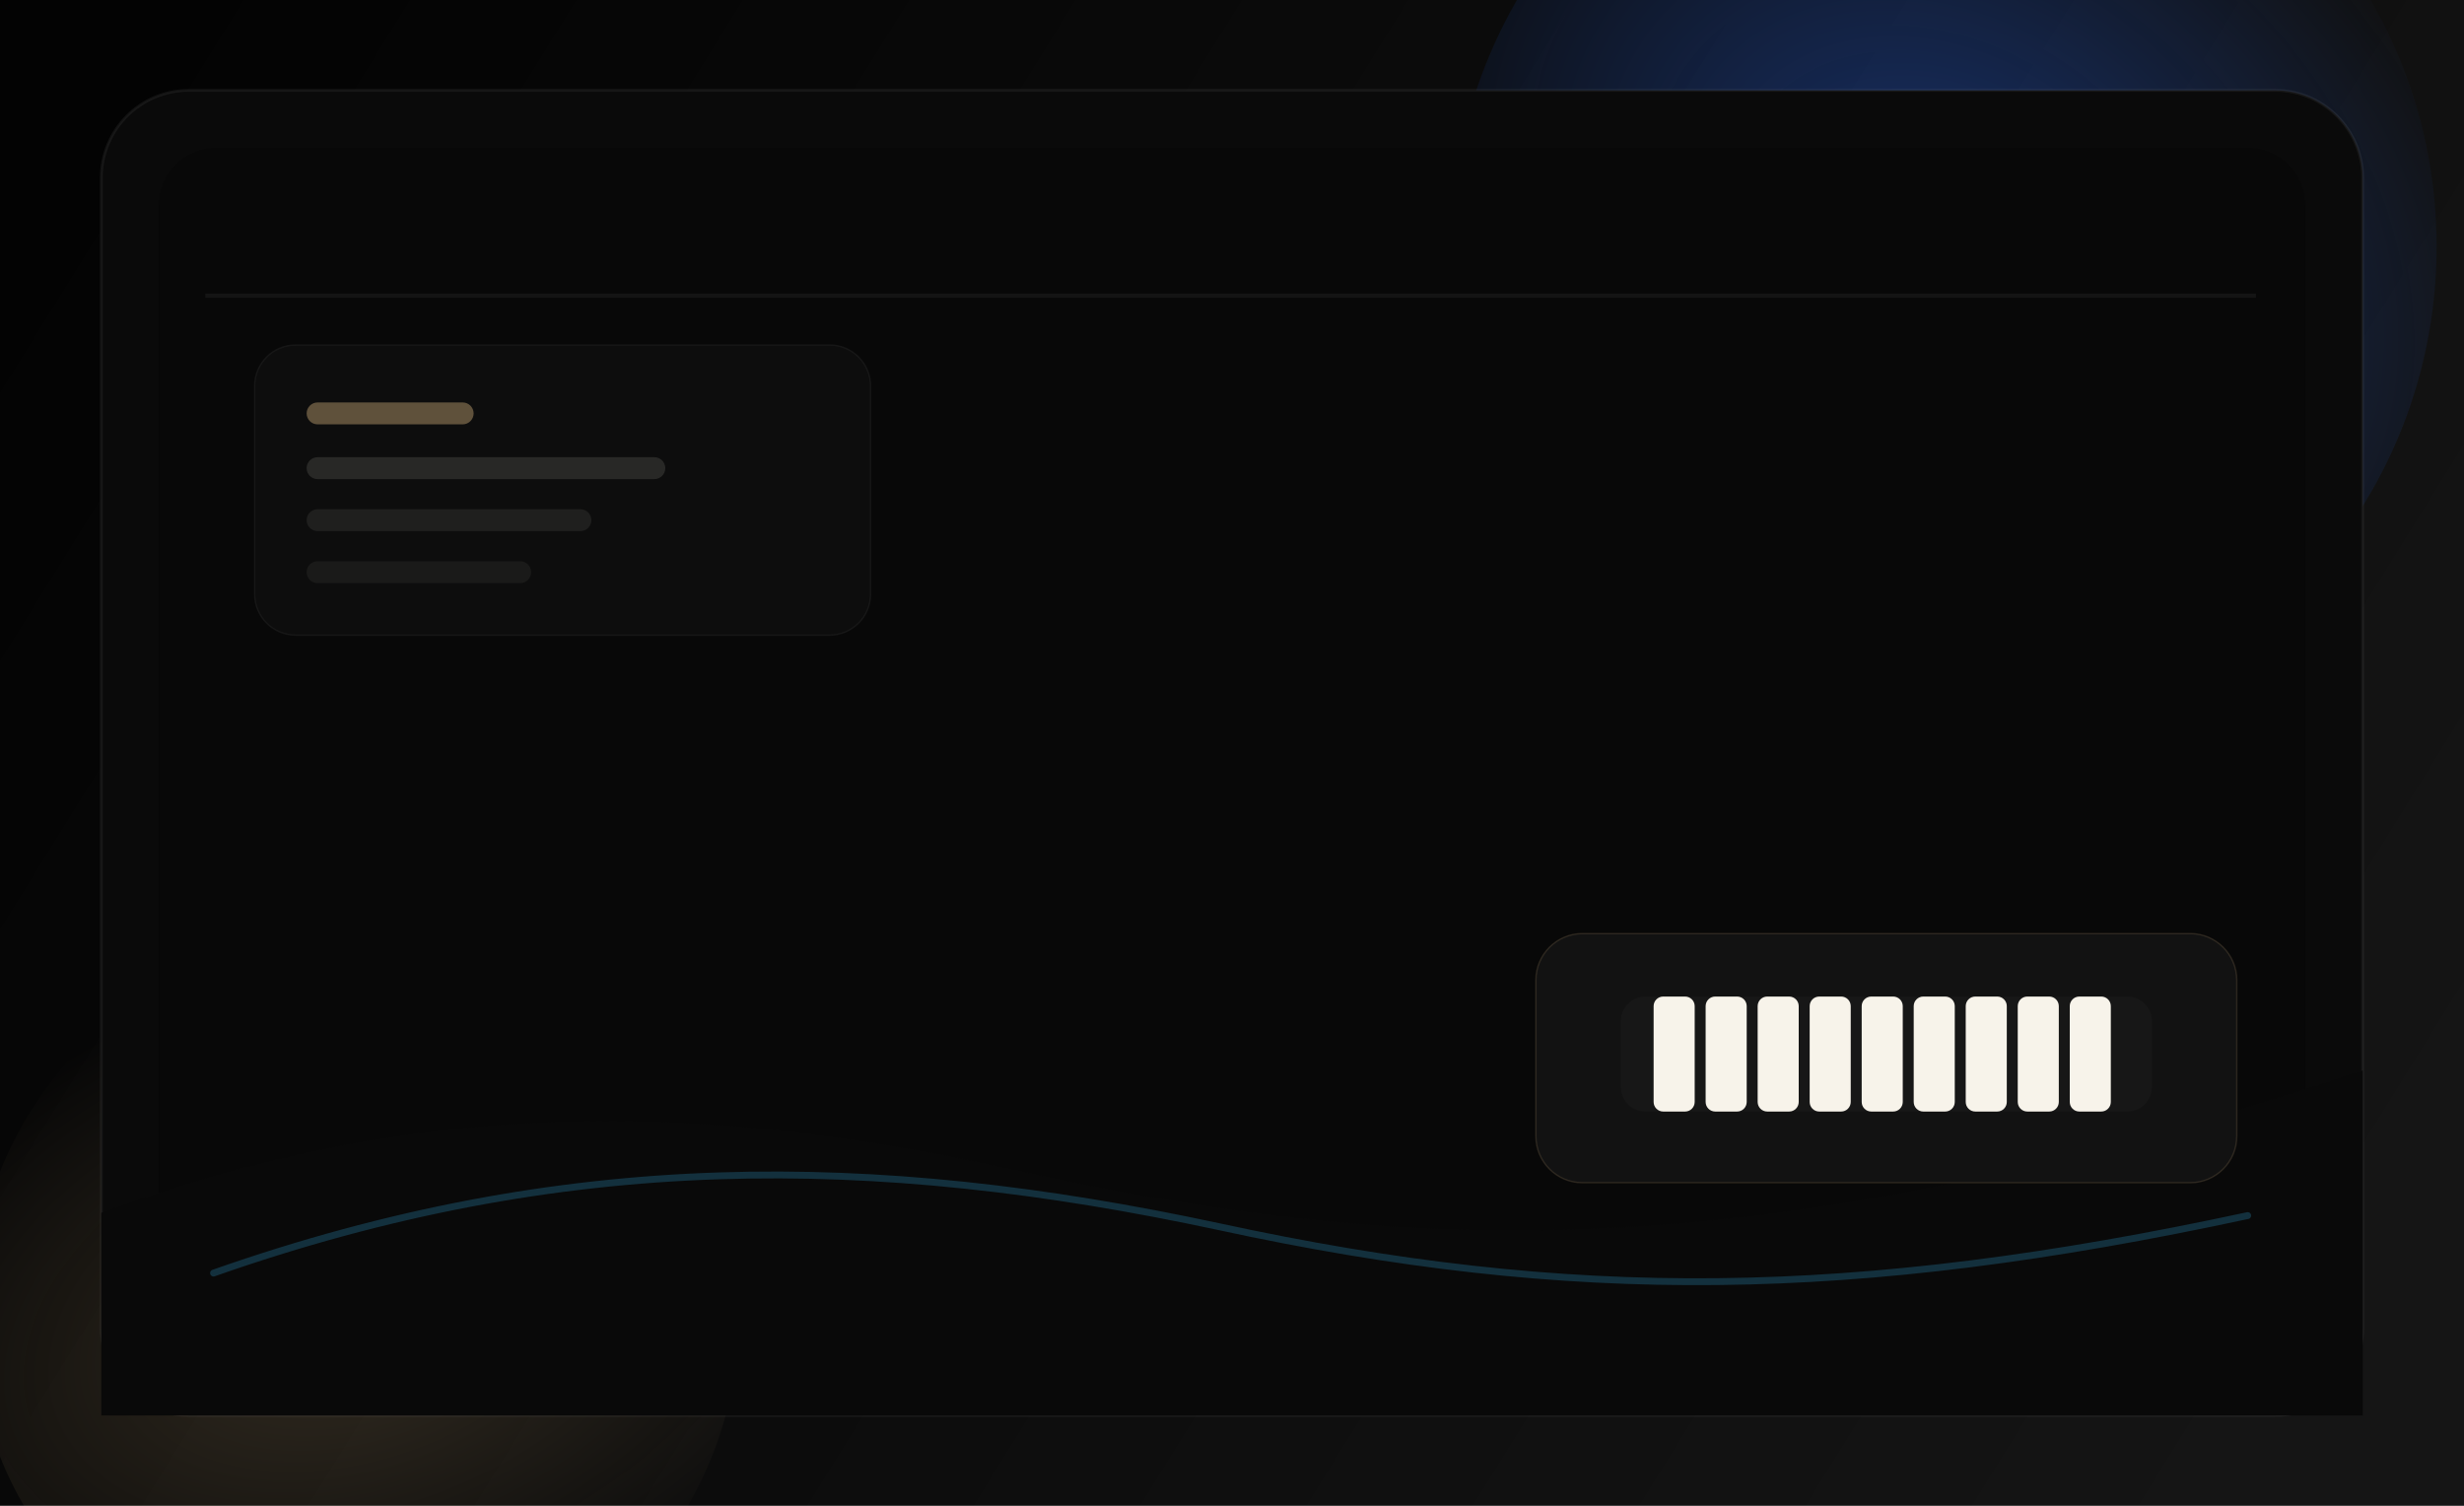
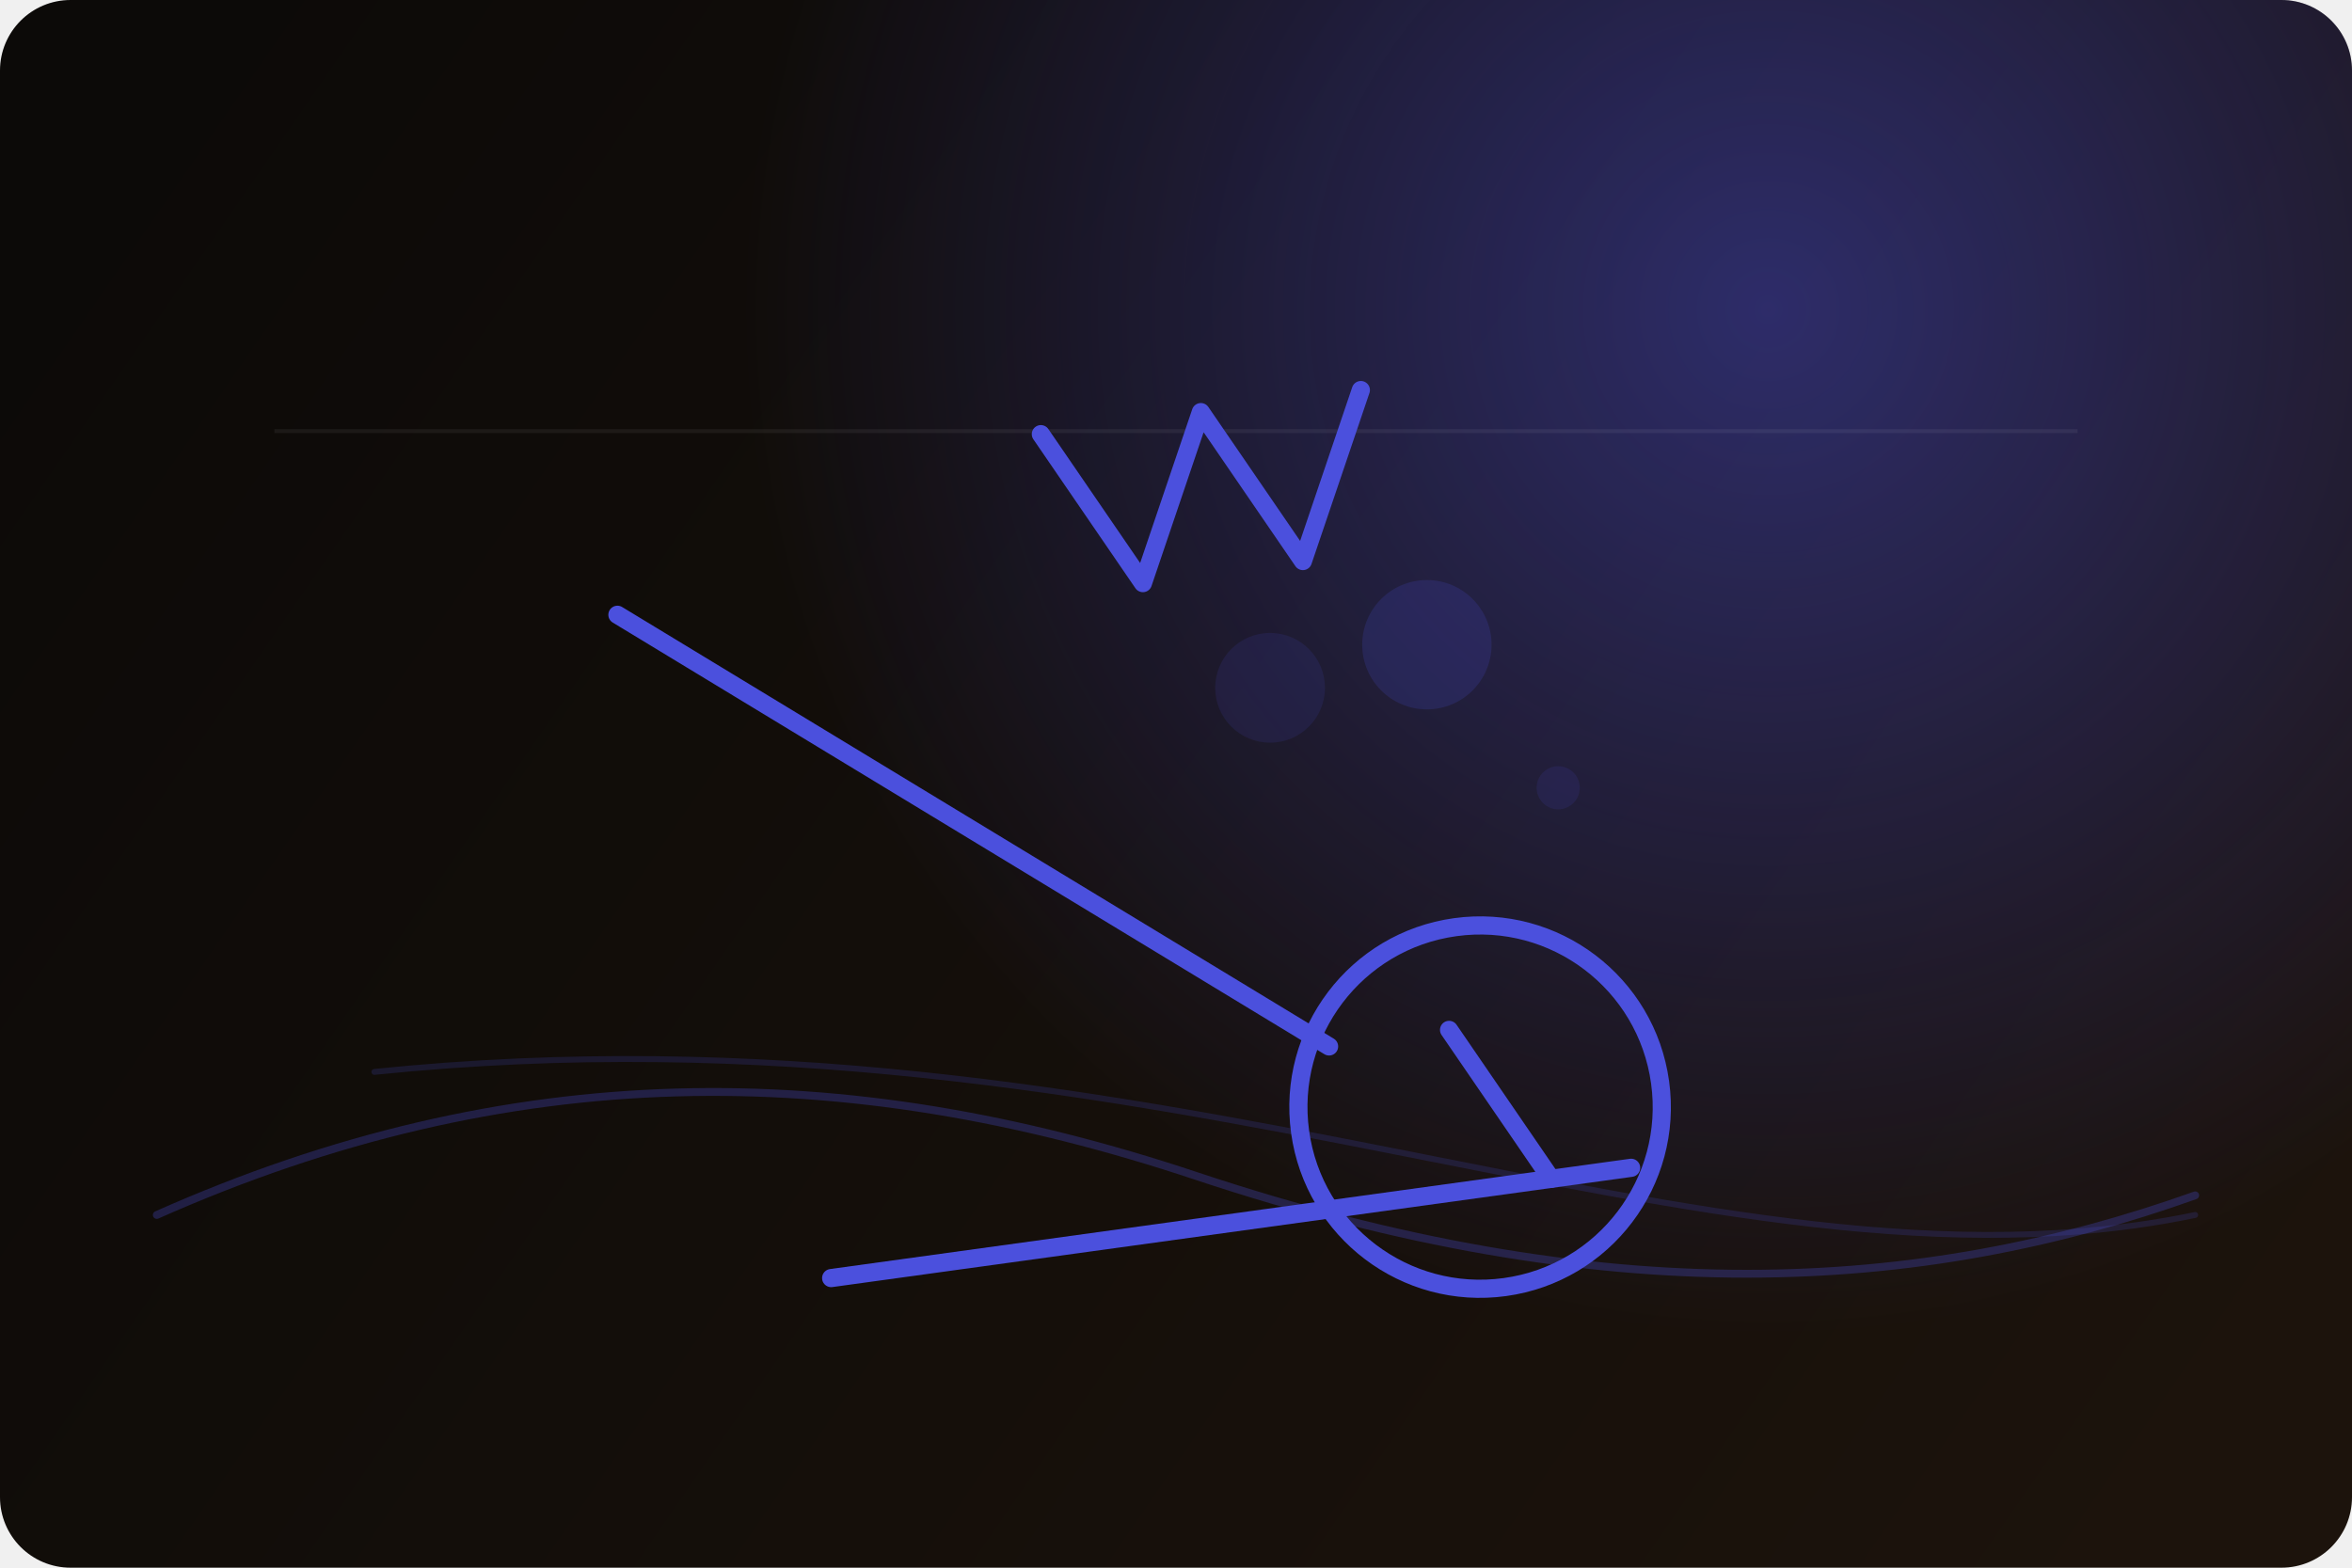
- <svg xmlns="http://www.w3.org/2000/svg" width="1800" height="1100" viewBox="0 0 1800 1100" fill="none">
+ <svg xmlns="http://www.w3.org/2000/svg" width="1200" height="800" viewBox="0 0 1200 800" fill="none">
  <defs>
-     <linearGradient id="bg-piano-lessons-for-beginners-7-day-starter-plan" x1="80" y1="60" x2="1660" y2="1040" gradientUnits="userSpaceOnUse">
-       <stop offset="0" stop-color="#030303" />
-       <stop offset="1" stop-color="#151515" />
+     <linearGradient id="bg" x1="80" y1="40" x2="1120" y2="760" gradientUnits="userSpaceOnUse">
+       <stop offset="0" stop-color="#0c0a08" />
+       <stop offset="1" stop-color="#1c130c" />
    </linearGradient>
-     <radialGradient id="glow-piano-lessons-for-beginners-7-day-starter-plan" cx="0" cy="0" r="1" gradientUnits="userSpaceOnUse" gradientTransform="translate(1420 180) rotate(35) scale(460 360)">
-       <stop offset="0" stop-color="#2563EB" stop-opacity="0.42" />
-       <stop offset="1" stop-color="#2563EB" stop-opacity="0" />
-     </radialGradient>
-     <radialGradient id="gold-piano-lessons-for-beginners-7-day-starter-plan" cx="0" cy="0" r="1" gradientUnits="userSpaceOnUse" gradientTransform="translate(260 960) rotate(-18) scale(420 260)">
-       <stop offset="0" stop-color="#F2CC8F" stop-opacity="0.18" />
-       <stop offset="1" stop-color="#F2CC8F" stop-opacity="0" />
+     <radialGradient id="glow" cx="0" cy="0" r="1" gradientUnits="userSpaceOnUse" gradientTransform="translate(900 160) rotate(30) scale(520)">
+       <stop offset="0" stop-color="#4B50DD" stop-opacity="0.45" />
+       <stop offset="1" stop-color="#4B50DD" stop-opacity="0" />
    </radialGradient>
  </defs>
-   <rect width="1800" height="1100" fill="url(#bg-piano-lessons-for-beginners-7-day-starter-plan)" />
-   <circle cx="1420" cy="180" r="360" fill="url(#glow-piano-lessons-for-beginners-7-day-starter-plan)" />
-   <circle cx="260" cy="960" r="280" fill="url(#gold-piano-lessons-for-beginners-7-day-starter-plan)" />
-   <rect x="74" y="66" width="1652" height="968" rx="64" fill="#0A0A0A" stroke="#FFFFFF" stroke-opacity="0.06" stroke-width="2" />
-   <rect x="116" y="108" width="1568" height="884" rx="42" fill="#070707" fill-opacity="0.74" />
-   <path d="M74 886C296 804 504 802 738 854C1038 920 1292 926 1726 782V1034H74V886Z" fill="#090909" />
-   <path d="M150 216H1648" stroke="#FFFFFF" stroke-opacity="0.05" stroke-width="3" />
-   <path d="M156 930C412 840 638 842 890 896C1148 952 1354 950 1642 888" stroke="#38BDF8" stroke-opacity="0.22" stroke-width="5" stroke-linecap="round" />
-   <rect x="186" y="252" width="450" height="212" rx="30" fill="#0D0D0D" stroke="#FFFFFF" stroke-opacity="0.05" />
-   <rect x="224" y="294" width="122" height="16" rx="8" fill="#F2CC8F" fill-opacity="0.36" />
-   <rect x="224" y="334" width="262" height="16" rx="8" fill="#F5F1E8" fill-opacity="0.12" />
-   <rect x="224" y="372" width="208" height="16" rx="8" fill="#F5F1E8" fill-opacity="0.08" />
-   <rect x="224" y="410" width="164" height="16" rx="8" fill="#F5F1E8" fill-opacity="0.06" />
-   <rect x="1122" y="682" width="512" height="182" rx="34" fill="#121212" stroke="#F2CC8F" stroke-opacity="0.14" />
-   <rect x="1184" y="728" width="388" height="84" rx="18" fill="#171717" />
-   <g fill="#F7F3EA">
-     <rect x="1208" y="728" width="30" height="84" rx="7" />
-     <rect x="1246" y="728" width="30" height="84" rx="7" />
-     <rect x="1284" y="728" width="30" height="84" rx="7" />
-     <rect x="1322" y="728" width="30" height="84" rx="7" />
-     <rect x="1360" y="728" width="30" height="84" rx="7" />
-     <rect x="1398" y="728" width="30" height="84" rx="7" />
-     <rect x="1436" y="728" width="30" height="84" rx="7" />
-     <rect x="1474" y="728" width="30" height="84" rx="7" />
-     <rect x="1512" y="728" width="30" height="84" rx="7" />
+   <rect width="1200" height="800" rx="36" fill="url(#bg)" />
+   <rect width="1200" height="800" rx="36" fill="url(#glow)" />
+   <path d="M80 620C260 540 430 540 610 600C820 670 980 660 1120 610" stroke="#4B50DD" stroke-opacity="0.28" stroke-width="4" stroke-linecap="round" />
+   <path d="M140 220H1060" stroke="#ffffff" stroke-opacity="0.06" stroke-width="2" />
+   <circle cx="728" cy="329" r="33" fill="#4B50DD" fill-opacity="0.18" />
+   <circle cx="648" cy="351" r="28" fill="#4B50DD" fill-opacity="0.12" />
+   <circle cx="795" cy="402" r="11" fill="#4B50DD" fill-opacity="0.12" />
+   <path d="M191 547 C 590 506, 871 672, 1120 620" stroke="#4B50DD" stroke-opacity="0.18" stroke-width="3" stroke-linecap="round" />
+   <g transform="translate(600 420) rotate(-7.85) scale(1.03)" stroke="#4B50DD" stroke-width="9" stroke-linecap="round" stroke-linejoin="round">
+     <path d="M-260 -140L60 120" />
+     <circle cx="130" cy="160" r="90" />
+     <path d="M120 120L160 200" />
+     <path d="M-200 200H200" />
+     <path d="M-40 -200L0 -120L40 -200L80 -120L120 -200" />
  </g>
</svg>
